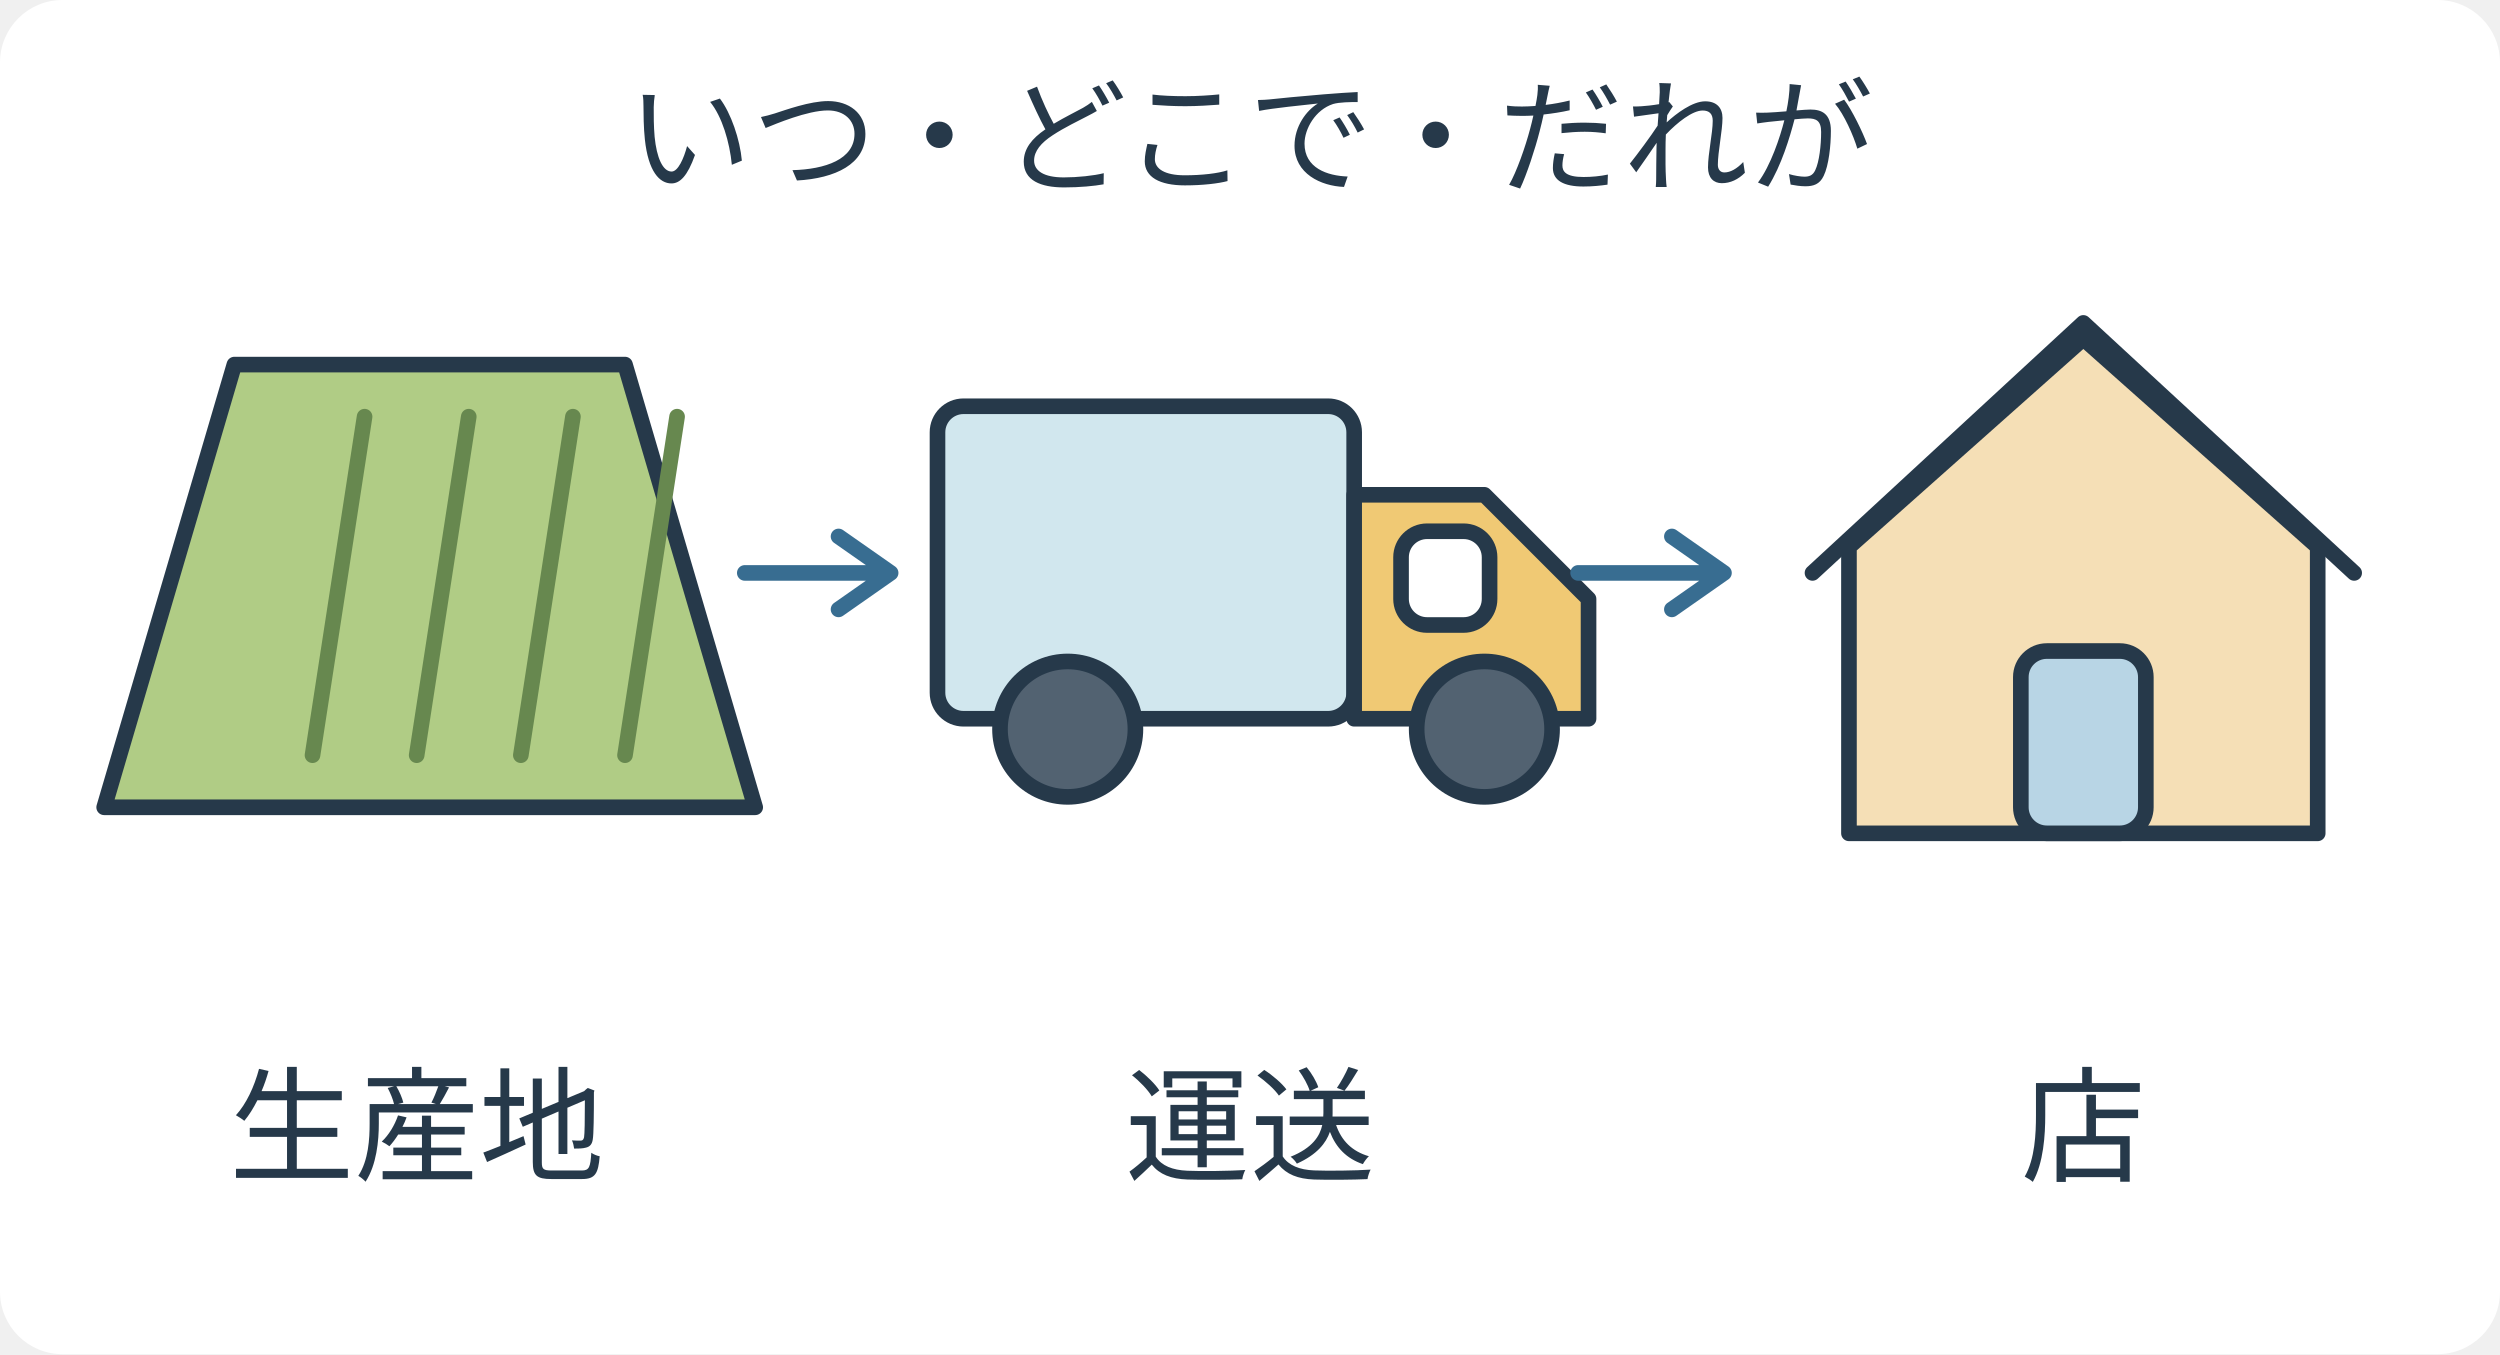
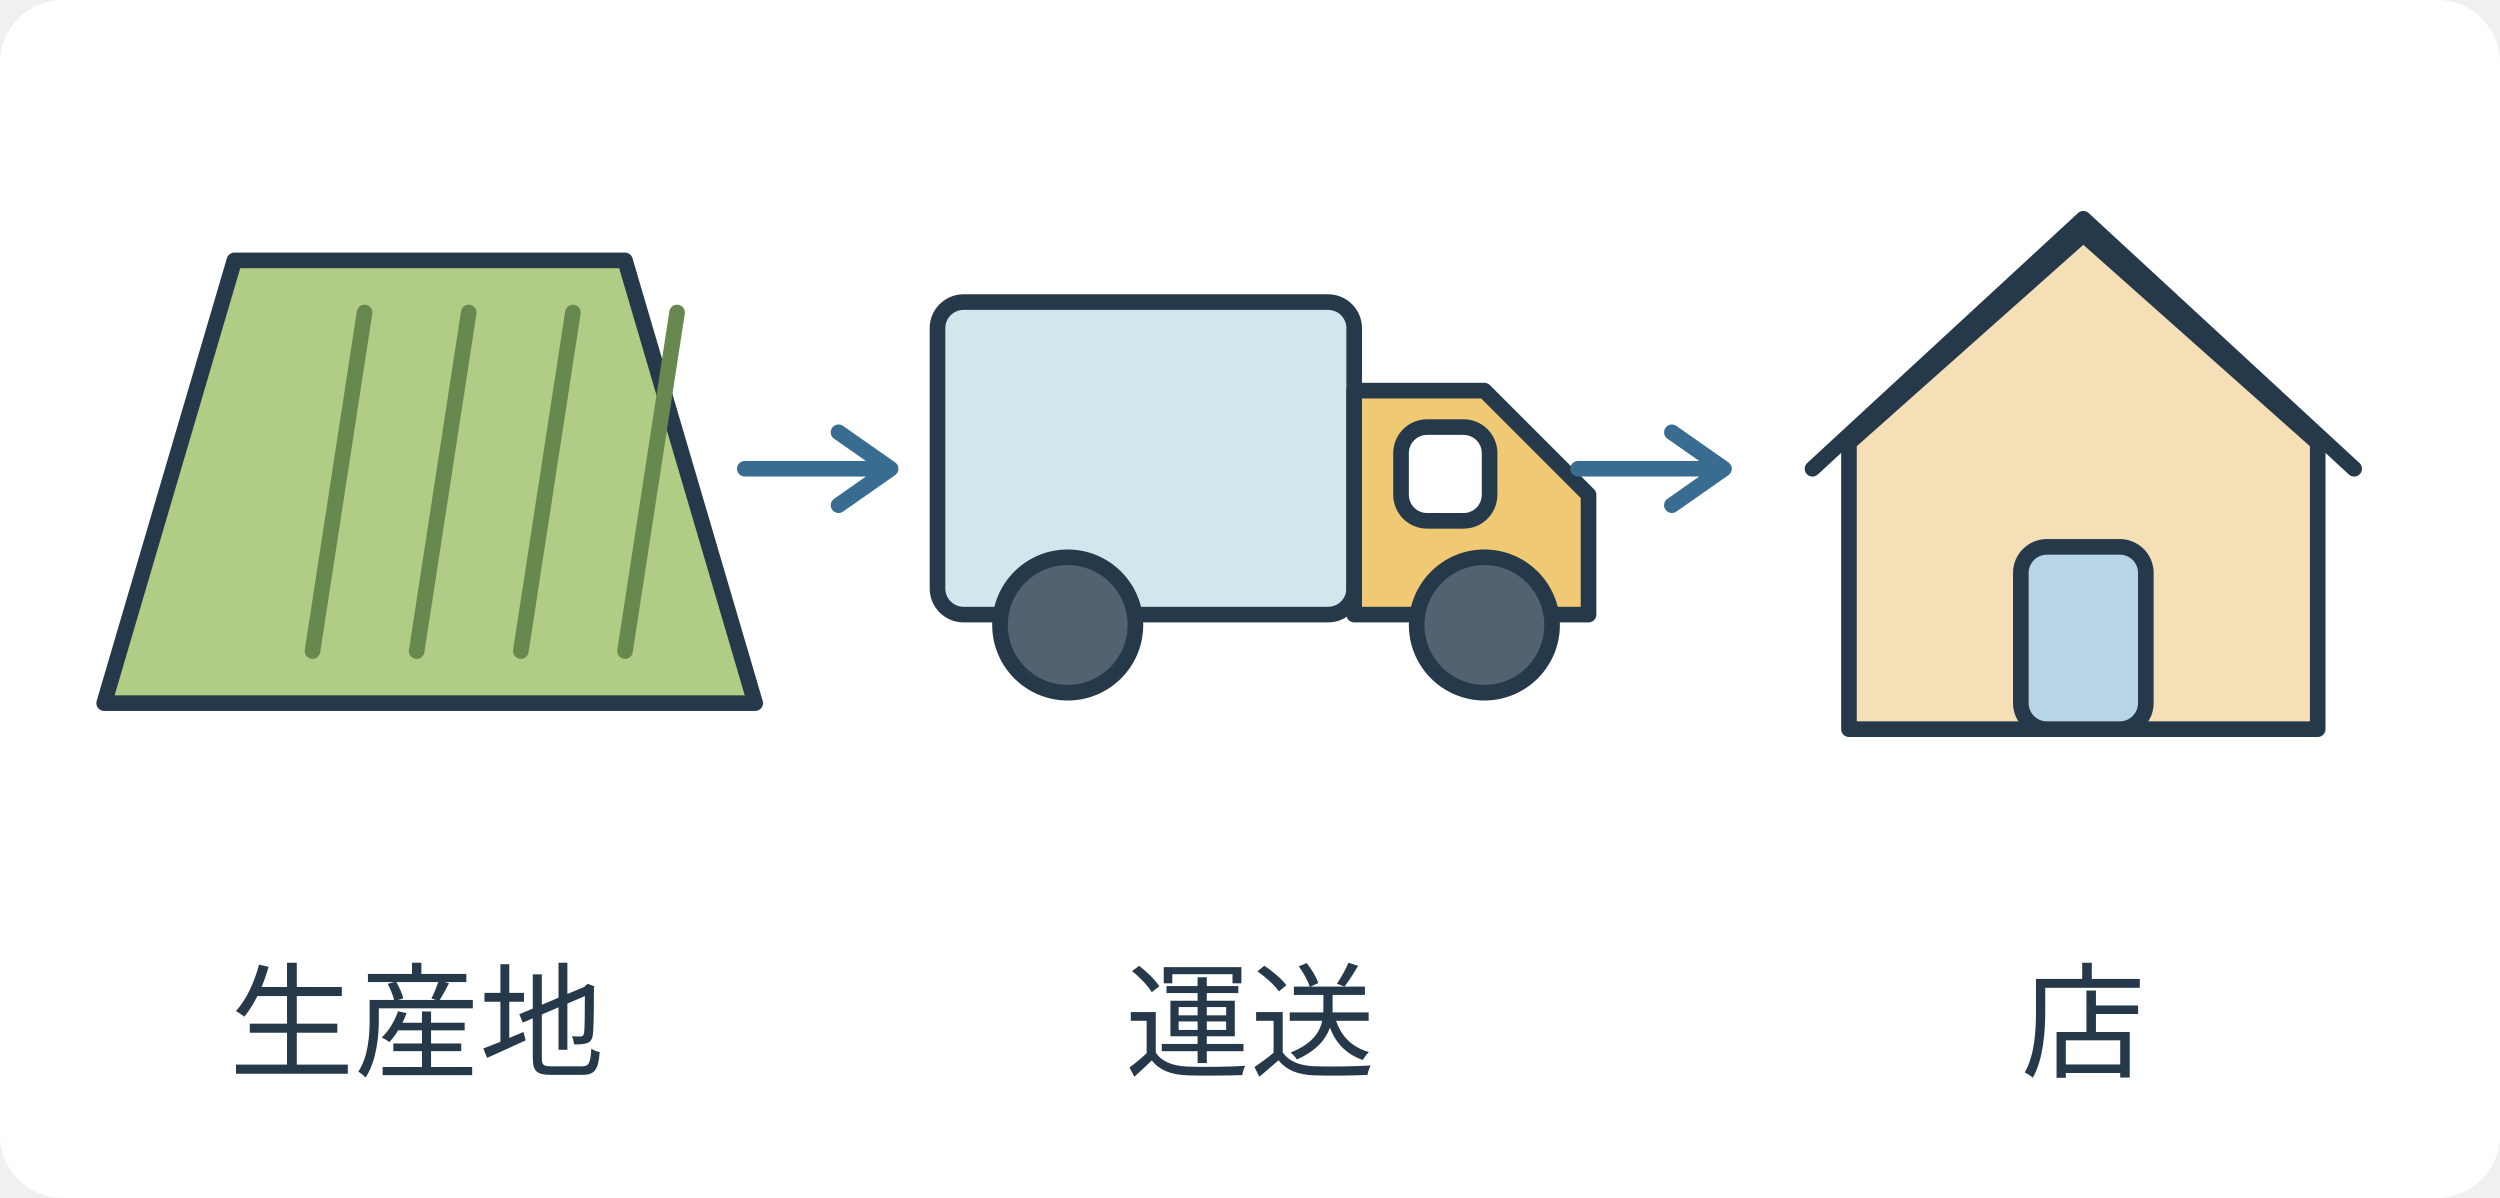
- <svg xmlns="http://www.w3.org/2000/svg" width="480" height="260" viewBox="0 0 480 260" role="img" aria-label="食品の記録を、生産地、運送、店までたどる模式図。">
-   <rect width="480" height="260" rx="12" fill="#fff" />
+ <svg xmlns="http://www.w3.org/2000/svg" width="480" height="230" viewBox="0 0 480 230" role="img" aria-label="食品の記録を、生産地、運送、店までたどる模式図。">
+   <rect width="480" height="230" rx="12" fill="#fff" />
  <g fill="#26394a" font-family="sans-serif">
-     <g transform="translate(80 110) scale(1)">
-       <path d="M-60 45l25-85h75l25 85z" fill="#b0cc85" stroke="#26394a" stroke-width="3" stroke-linecap="round" stroke-linejoin="round" />
-       <path d="M-20 35l10-65" fill="none" stroke="#67884f" stroke-width="3" stroke-linecap="round" stroke-linejoin="round" />
-       <path d="M0 35l10-65" fill="none" stroke="#67884f" stroke-width="3" stroke-linecap="round" stroke-linejoin="round" />
-       <path d="M20 35l10-65" fill="none" stroke="#67884f" stroke-width="3" stroke-linecap="round" stroke-linejoin="round" />
-       <path d="M40 35l10-65" fill="none" stroke="#67884f" stroke-width="3" stroke-linecap="round" stroke-linejoin="round" />
+     <g transform="translate(0 -20) scale(1)">
+       <g transform="translate(80 110) scale(1)">
+         <path d="M-60 45l25-85h75l25 85z" fill="#b0cc85" stroke="#26394a" stroke-width="3" stroke-linecap="round" stroke-linejoin="round" />
+         <path d="M-20 35l10-65" fill="none" stroke="#67884f" stroke-width="3" stroke-linecap="round" stroke-linejoin="round" />
+         <path d="M0 35l10-65" fill="none" stroke="#67884f" stroke-width="3" stroke-linecap="round" stroke-linejoin="round" />
+         <path d="M20 35l10-65" fill="none" stroke="#67884f" stroke-width="3" stroke-linecap="round" stroke-linejoin="round" />
+         <path d="M40 35l10-65" fill="none" stroke="#67884f" stroke-width="3" stroke-linecap="round" stroke-linejoin="round" />
+       </g>
+       <text x="80" y="225" font-size="24" text-anchor="middle">生産地</text>
+       <g transform="translate(240 110) scale(1)">
+         <rect x="-60" y="-32" width="80" height="60" rx="5" fill="#d1e7ee" stroke="#26394a" stroke-width="3" />
+         <path d="M20-15h25l20 20v23H20z" fill="#f0c974" stroke="#26394a" stroke-width="3" stroke-linecap="round" stroke-linejoin="round" />
+         <rect x="29" y="-8" width="17" height="18" rx="5" fill="#fff" stroke="#26394a" stroke-width="3" />
+         <circle cx="-35" cy="30" r="13" fill="#526271" stroke="#26394a" stroke-width="3" />
+         <circle cx="45" cy="30" r="13" fill="#526271" stroke="#26394a" stroke-width="3" />
+       </g>
+       <text x="240" y="225" font-size="24" text-anchor="middle">運送</text>
+       <g transform="translate(400 110) scale(1)">
+         <path d="M-45-5L0-45 45-5v55h-90z" fill="#f5dfb6" stroke="#26394a" stroke-width="3" stroke-linecap="round" stroke-linejoin="round" />
+         <rect x="-12" y="15" width="24" height="35" rx="5" fill="#b8d5e5" stroke="#26394a" stroke-width="3" />
+         <path d="M-52 0L0-48 52 0" fill="none" stroke="#26394a" stroke-width="3" stroke-linecap="round" stroke-linejoin="round" />
+       </g>
+       <text x="400" y="225" font-size="24" text-anchor="middle">店</text>
+       <g transform="translate(143 110) scale(1 1)">
+         <path d="M0 0h28m-10 -7l10 7-10 7" fill="none" stroke="#386d91" stroke-width="3" stroke-linecap="round" stroke-linejoin="round" />
+       </g>
+       <g transform="translate(303 110) scale(1 1)">
+         <path d="M0 0h28m-10 -7l10 7-10 7" fill="none" stroke="#386d91" stroke-width="3" stroke-linecap="round" stroke-linejoin="round" />
+       </g>
    </g>
-     <text x="80" y="225" font-size="24" text-anchor="middle">生産地</text>
-     <g transform="translate(240 110) scale(1)">
-       <rect x="-60" y="-32" width="80" height="60" rx="5" fill="#d1e7ee" stroke="#26394a" stroke-width="3" />
-       <path d="M20-15h25l20 20v23H20z" fill="#f0c974" stroke="#26394a" stroke-width="3" stroke-linecap="round" stroke-linejoin="round" />
-       <rect x="29" y="-8" width="17" height="18" rx="5" fill="#fff" stroke="#26394a" stroke-width="3" />
-       <circle cx="-35" cy="30" r="13" fill="#526271" stroke="#26394a" stroke-width="3" />
-       <circle cx="45" cy="30" r="13" fill="#526271" stroke="#26394a" stroke-width="3" />
-     </g>
-     <text x="240" y="225" font-size="24" text-anchor="middle">運送</text>
-     <g transform="translate(400 110) scale(1)">
-       <path d="M-45-5L0-45 45-5v55h-90z" fill="#f5dfb6" stroke="#26394a" stroke-width="3" stroke-linecap="round" stroke-linejoin="round" />
-       <rect x="-12" y="15" width="24" height="35" rx="5" fill="#b8d5e5" stroke="#26394a" stroke-width="3" />
-       <path d="M-52 0L0-48 52 0" fill="none" stroke="#26394a" stroke-width="3" stroke-linecap="round" stroke-linejoin="round" />
-     </g>
-     <text x="400" y="225" font-size="24" text-anchor="middle">店</text>
-     <g transform="translate(143 110) scale(1 1)">
-       <path d="M0 0h28m-10 -7l10 7-10 7" fill="none" stroke="#386d91" stroke-width="3" stroke-linecap="round" stroke-linejoin="round" />
-     </g>
-     <g transform="translate(303 110) scale(1 1)">
-       <path d="M0 0h28m-10 -7l10 7-10 7" fill="none" stroke="#386d91" stroke-width="3" stroke-linecap="round" stroke-linejoin="round" />
-     </g>
-     <text x="240" y="35" font-size="24" text-anchor="middle">いつ・どこで・だれが</text>
  </g>
</svg>
